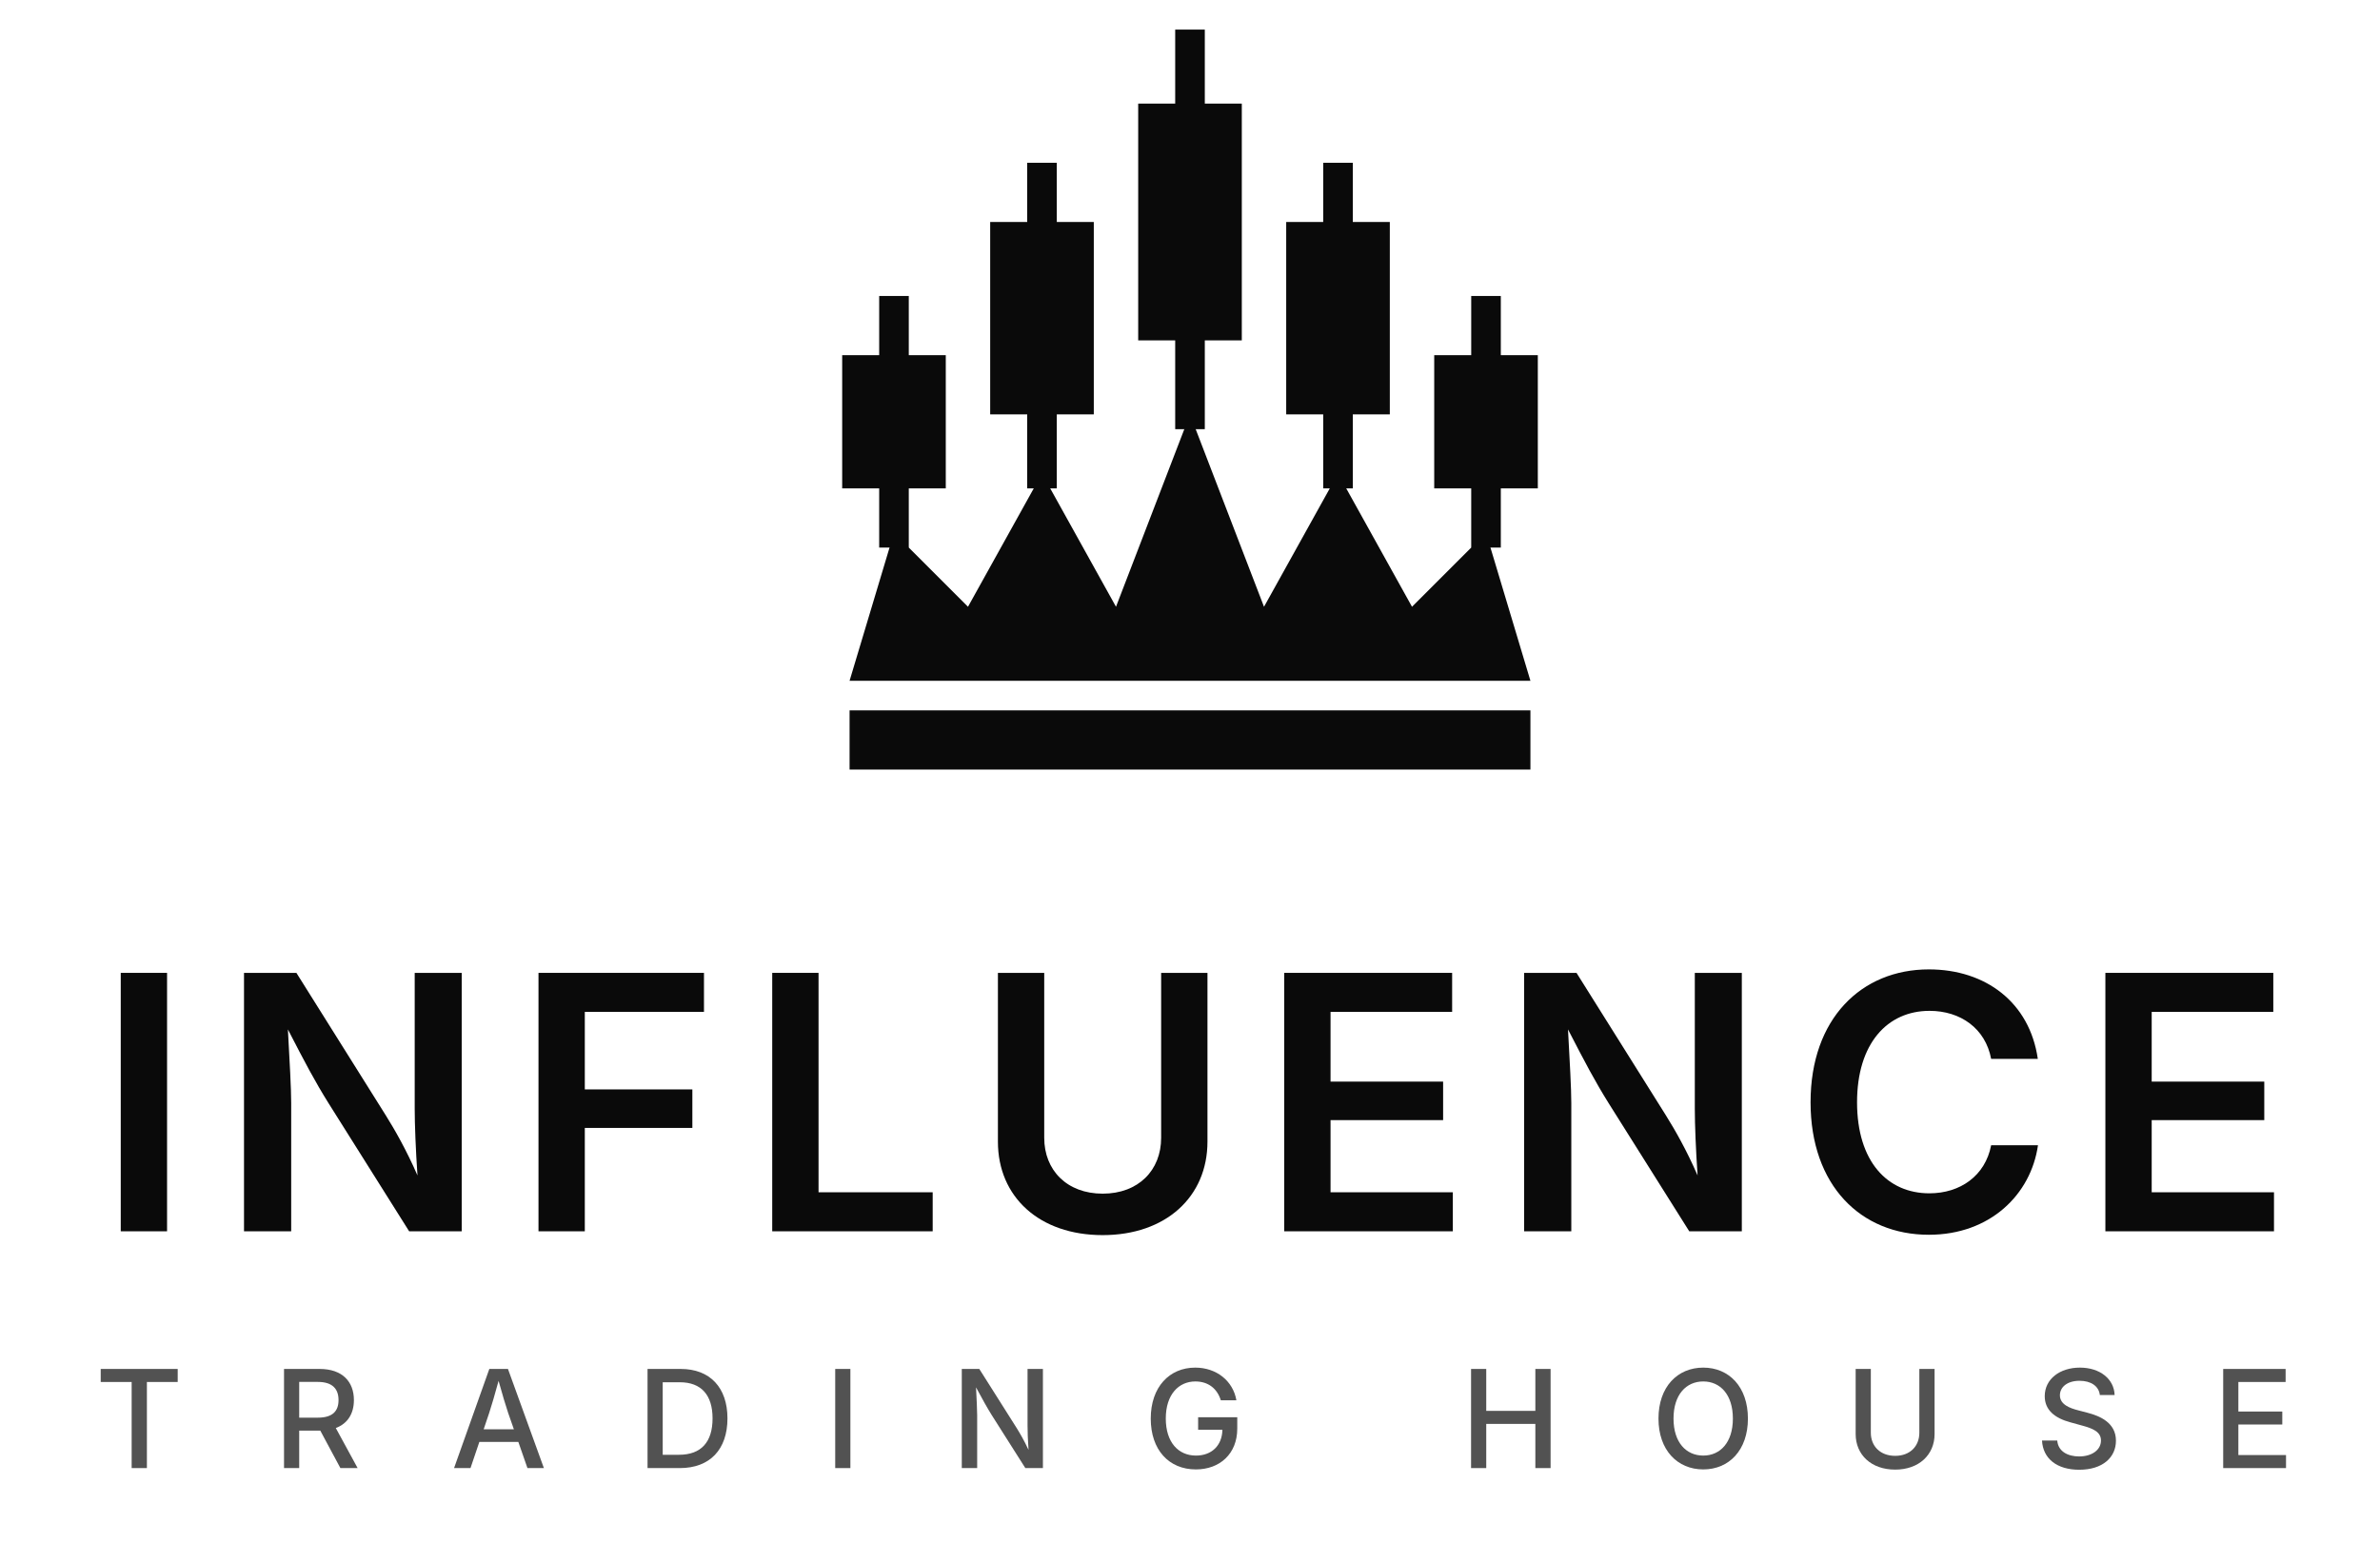
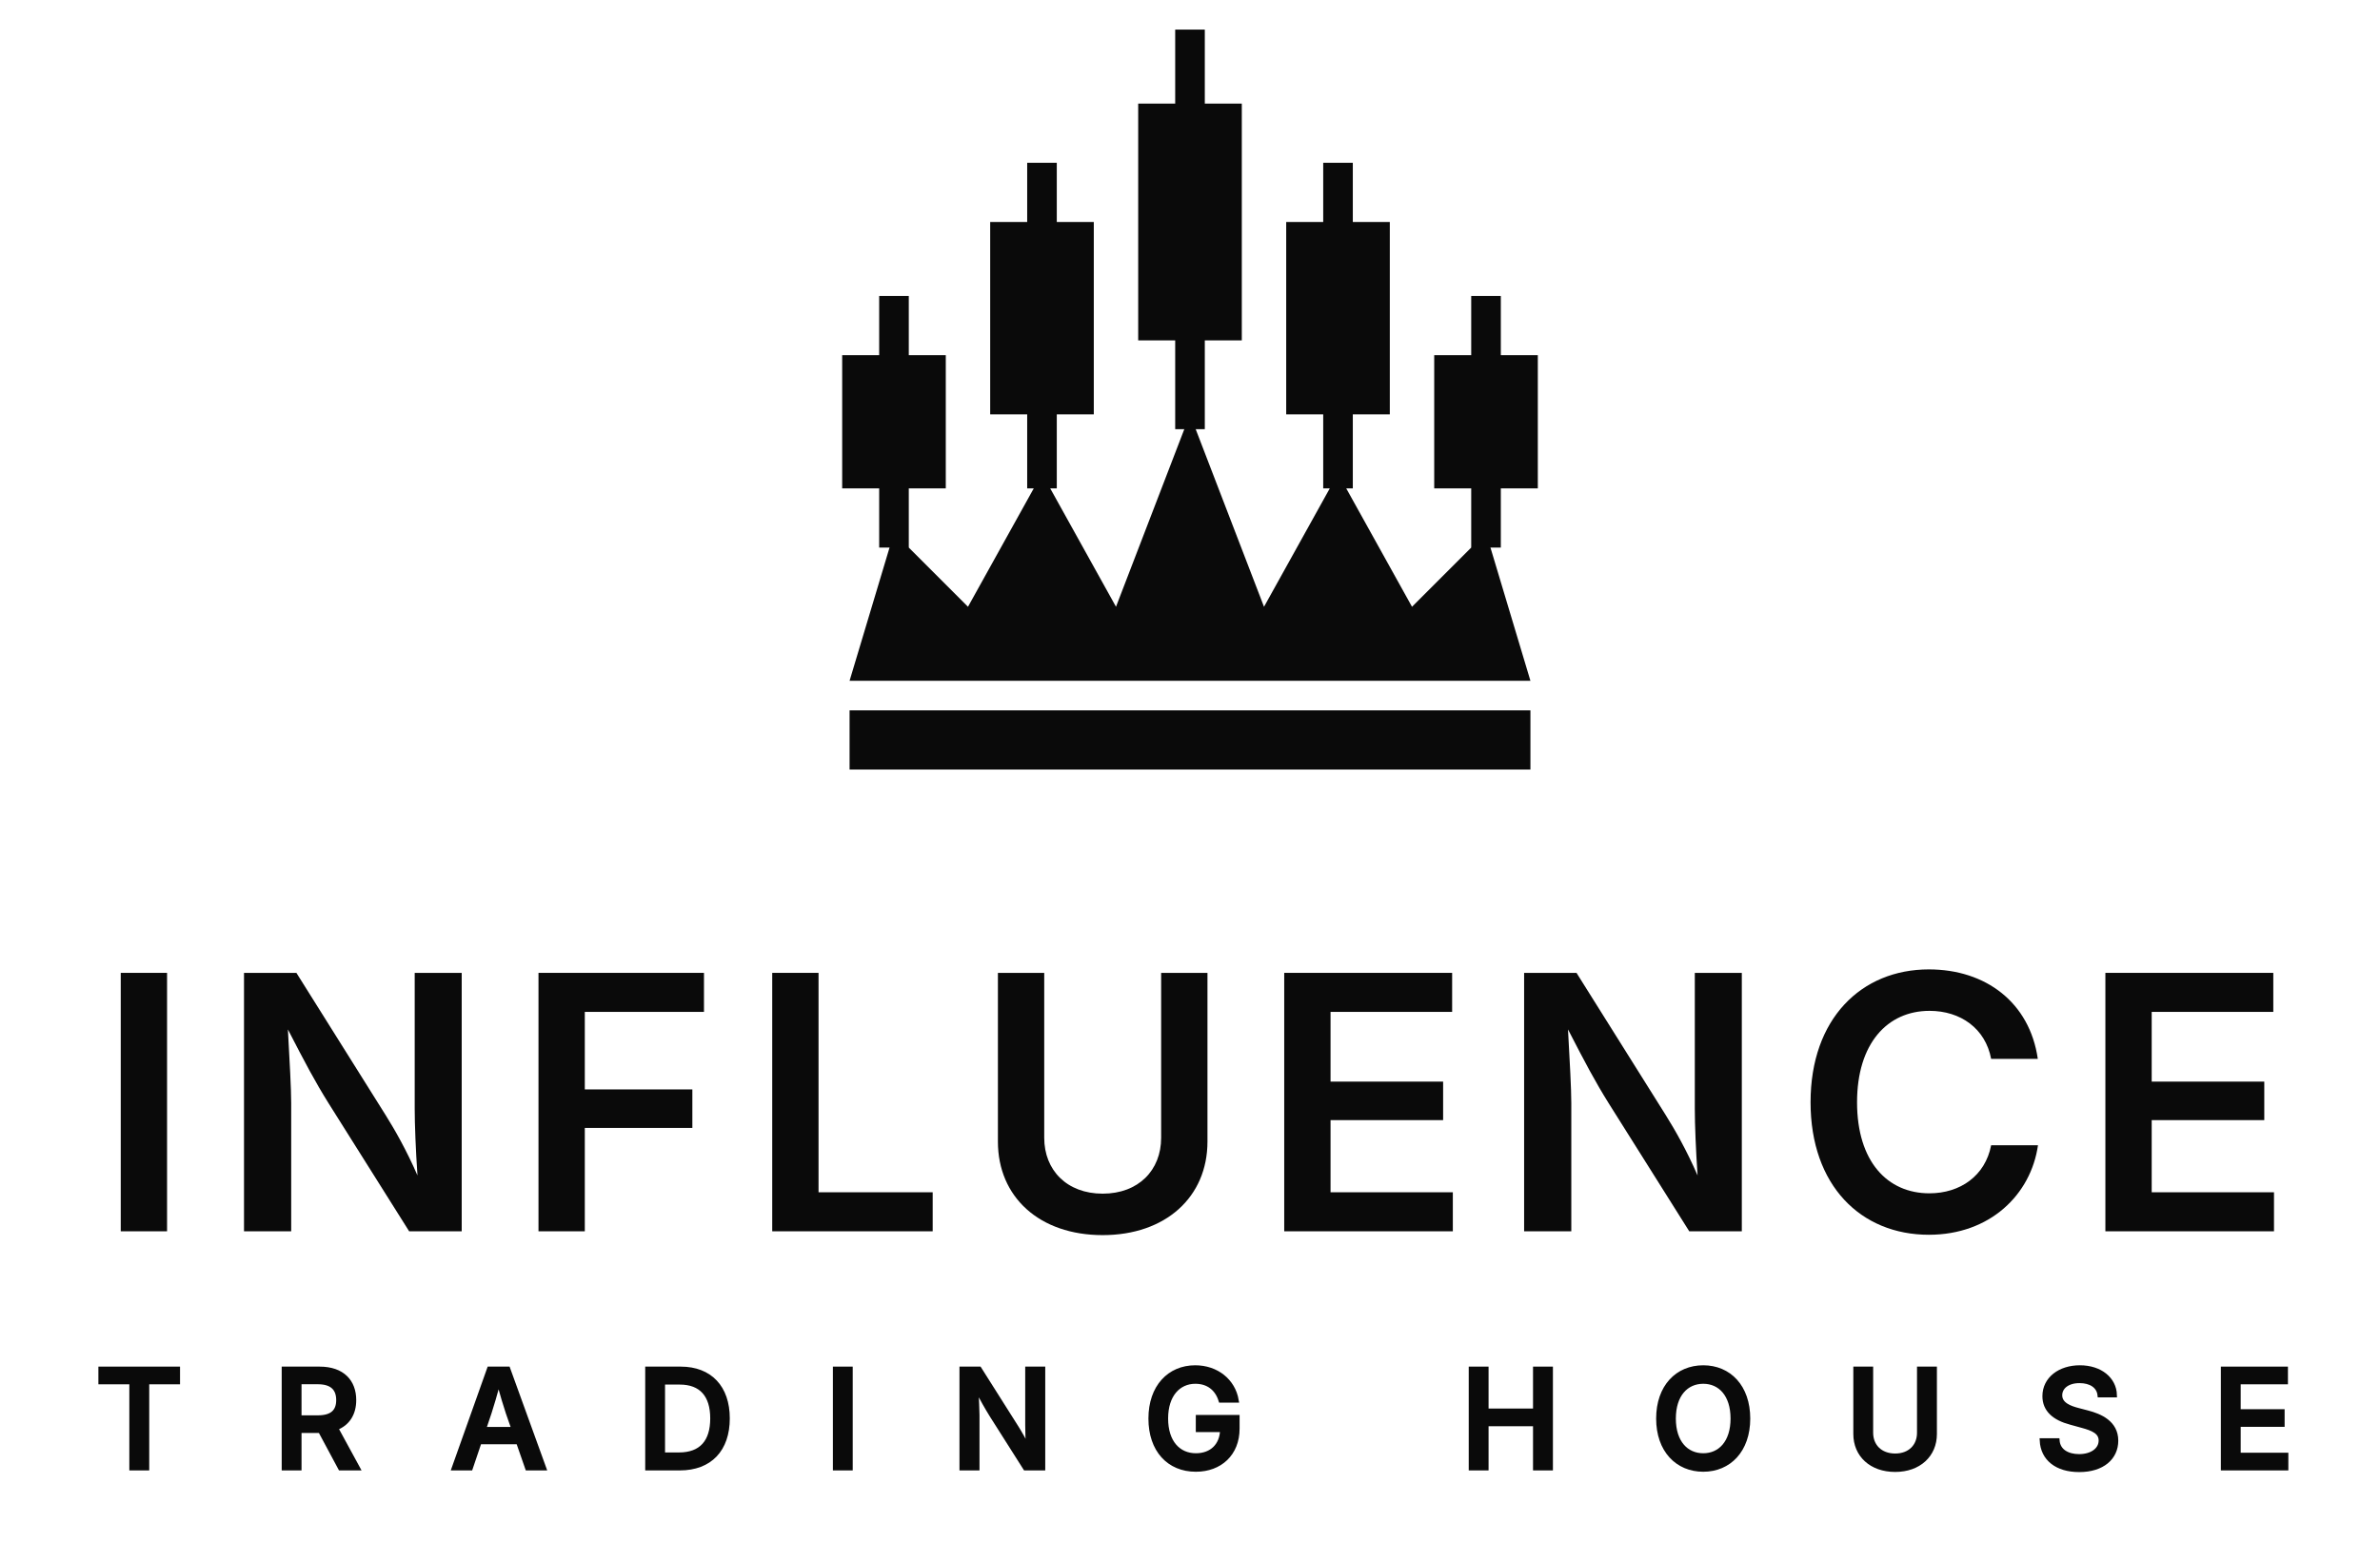
<svg xmlns="http://www.w3.org/2000/svg" viewBox="0 0 201 132" width="201" height="132">
  <g transform="translate(60.5 0) scale(1.25)">
    <rect x="11.0" y="20" width="2.0" height="17" fill="#0A0A0A" />
    <rect x="8.5" y="24" width="7.0" height="9" fill="#0A0A0A" />
    <rect x="21.0" y="11" width="2.0" height="22" fill="#0A0A0A" />
    <rect x="18.5" y="15" width="7.0" height="13" fill="#0A0A0A" />
    <rect x="31.0" y="2" width="2.0" height="27" fill="#0A0A0A" />
    <rect x="28.5" y="7" width="7.0" height="16" fill="#0A0A0A" />
    <rect x="41.0" y="11" width="2.0" height="22" fill="#0A0A0A" />
    <rect x="38.5" y="15" width="7.0" height="13" fill="#0A0A0A" />
    <rect x="51.0" y="20" width="2.0" height="17" fill="#0A0A0A" />
    <rect x="48.5" y="24" width="7.0" height="9" fill="#0A0A0A" />
    <path d="M9 46 L12 36 L17 41 L22 32 L27 41 L32 28 L37 41 L42 32 L47 41 L52 36 L55 46 Z" fill="#0A0A0A" />
    <rect x="9" y="48" width="46" height="4" fill="#0A0A0A" />
  </g>
  <path transform="translate(8.00 104.00) scale(0.01465 -0.01465)" d="M417 1490H150V0H417Z" fill="#0A0A0A" />
  <path transform="translate(18.41 104.00) scale(0.01465 -0.01465)" d="M150 0H422V740C422 823 413 980 403 1164C503 970 559 864 637 739L1102 0H1405V1490H1134V708C1134 617 1140 466 1150 322C1085 471 1020 584 967 669L452 1490H150Z" fill="#0A0A0A" />
  <path transform="translate(43.28 104.00) scale(0.01465 -0.01465)" d="M150 0H417V596H1037V818H417V1265H1104V1490H150Z" fill="#0A0A0A" />
  <path transform="translate(63.02 104.00) scale(0.01465 -0.01465)" d="M150 0H1075V225H417V1490H150Z" fill="#0A0A0A" />
  <path transform="translate(82.08 104.00) scale(0.01465 -0.01465)" d="M754 -22C1117 -22 1358 198 1358 517V1490H1091V539C1091 352 960 217 754 217C548 217 417 352 417 539V1490H150V517C150 198 389 -22 754 -22Z" fill="#0A0A0A" />
  <path transform="translate(106.26 104.00) scale(0.01465 -0.01465)" d="M150 0H1122V225H417V641H1066V863H417V1265H1118V1490H150Z" fill="#0A0A0A" />
  <path transform="translate(126.52 104.00) scale(0.01465 -0.01465)" d="M150 0H422V740C422 823 413 980 403 1164C503 970 559 864 637 739L1102 0H1405V1490H1134V708C1134 617 1140 466 1150 322C1085 471 1020 584 967 669L452 1490H150Z" fill="#0A0A0A" />
  <path transform="translate(151.40 104.00) scale(0.01465 -0.01465)" d="M785 -20C1137 -20 1373 211 1414 496H1144C1110 320 966 219 788 219C546 219 371 402 371 744C371 1082 545 1271 789 1271C967 1271 1111 1170 1144 994H1413C1366 1320 1112 1510 785 1510C396 1510 103 1226 103 744C103 264 393 -20 785 -20Z" fill="#0A0A0A" />
  <path transform="translate(175.61 104.00) scale(0.01465 -0.01465)" d="M150 0H1122V225H417V641H1066V863H417V1265H1118V1490H150Z" fill="#0A0A0A" />
-   <path transform="translate(8.00 124.00) scale(0.00562 -0.00562)" d="M90 1294H555V0H784V1294H1247V1490H90Z" fill="#525252" />
-   <path transform="translate(23.06 124.00) scale(0.00562 -0.00562)" d="M165 0H393V563H697C701 563 706 563 710 563L1012 0H1271L943 602C1124 670 1215 822 1215 1022C1215 1297 1044 1490 699 1490H165ZM393 758V1295H673C893 1295 984 1190 984 1022C984 855 893 758 675 758Z" fill="#525252" />
-   <path transform="translate(38.06 124.00) scale(0.00562 -0.00562)" d="M51 0H298L431 393H1017L1154 0H1401L861 1490H581ZM496 583 579 829C616 943 662 1098 720 1311C779 1100 824 948 864 829L950 583Z" fill="#525252" />
-   <path transform="translate(53.76 124.00) scale(0.00562 -0.00562)" d="M650 0C1103 0 1366 281 1366 747C1366 1210 1103 1490 664 1490H165V0ZM393 200V1290H649C974 1290 1142 1097 1142 747C1142 394 974 200 637 200Z" fill="#525252" />
-   <path transform="translate(69.61 124.00) scale(0.00562 -0.00562)" d="M393 1490H165V0H393Z" fill="#525252" />
-   <path transform="translate(80.30 124.00) scale(0.00562 -0.00562)" d="M165 0H396V795C396 872 388 1026 379 1213C487 1013 544 910 617 793L1120 0H1384V1490H1153V642C1153 556 1157 417 1168 273C1102 416 1035 529 989 603L428 1490H165Z" fill="#525252" />
-   <path transform="translate(96.55 124.00) scale(0.00562 -0.00562)" d="M791 -20C1152 -20 1413 216 1413 593V764H825V576H1190C1185 338 1028 188 792 188C529 188 339 386 339 745C339 1105 532 1302 783 1302C979 1302 1112 1193 1166 1019H1400C1350 1309 1102 1510 781 1510C395 1510 113 1220 113 744C113 273 386 -20 791 -20Z" fill="#525252" />
-   <path transform="translate(123.31 124.00) scale(0.00562 -0.00562)" d="M165 0H393V664H1131V0H1360V1490H1131V860H393V1490H165Z" fill="#525252" />
-   <path transform="translate(139.43 124.00) scale(0.00562 -0.00562)" d="M786 -20C1172 -20 1457 268 1457 744C1457 1222 1172 1510 786 1510C399 1510 113 1222 113 744C113 268 399 -20 786 -20ZM786 188C530 188 339 384 339 744C339 1105 530 1302 786 1302C1040 1302 1231 1106 1231 744C1231 384 1040 188 786 188Z" fill="#525252" />
-   <path transform="translate(155.79 124.00) scale(0.00562 -0.00562)" d="M759 -23C1115 -23 1351 199 1351 512V1490H1122V531C1122 330 983 184 759 184C534 184 393 330 393 531V1490H165V512C165 199 400 -23 759 -23Z" fill="#525252" />
-   <path transform="translate(171.86 124.00) scale(0.00562 -0.00562)" d="M665 -25C1015 -25 1217 159 1217 412C1217 681 978 783 788 832L643 870C529 900 375 953 375 1094C375 1220 489 1312 670 1312C839 1312 960 1234 975 1098H1197C1190 1335 981 1510 675 1510C375 1510 147 1339 147 1081C147 877 291 752 535 687L709 639C869 596 992 545 992 415C992 271 853 175 664 175C492 175 348 251 335 414H106C120 142 330 -25 665 -25Z" fill="#525252" />
-   <path transform="translate(186.83 124.00) scale(0.00562 -0.00562)" d="M165 0H1109V196H393V655H1053V850H393V1294H1103V1490H165Z" fill="#525252" />
+   <path transform="translate(8.00 124.00) scale(0.00562 -0.00562)" d="M90 1294H555V0H784V1294H1247V1490H90Z" fill="#0A0A0A" stroke="#0A0A0A" stroke-width="70" />
+   <path transform="translate(23.06 124.00) scale(0.00562 -0.00562)" d="M165 0H393V563H697C701 563 706 563 710 563L1012 0H1271L943 602C1124 670 1215 822 1215 1022C1215 1297 1044 1490 699 1490H165ZM393 758V1295H673C893 1295 984 1190 984 1022C984 855 893 758 675 758Z" fill="#0A0A0A" stroke="#0A0A0A" stroke-width="70" />
+   <path transform="translate(38.06 124.00) scale(0.00562 -0.00562)" d="M51 0H298L431 393H1017L1154 0H1401L861 1490H581ZM496 583 579 829C616 943 662 1098 720 1311C779 1100 824 948 864 829L950 583Z" fill="#0A0A0A" stroke="#0A0A0A" stroke-width="70" />
+   <path transform="translate(53.76 124.00) scale(0.00562 -0.00562)" d="M650 0C1103 0 1366 281 1366 747C1366 1210 1103 1490 664 1490H165V0ZM393 200V1290H649C974 1290 1142 1097 1142 747C1142 394 974 200 637 200Z" fill="#0A0A0A" stroke="#0A0A0A" stroke-width="70" />
+   <path transform="translate(69.61 124.00) scale(0.00562 -0.00562)" d="M393 1490H165V0H393Z" fill="#0A0A0A" stroke="#0A0A0A" stroke-width="70" />
+   <path transform="translate(80.30 124.00) scale(0.00562 -0.00562)" d="M165 0H396V795C396 872 388 1026 379 1213C487 1013 544 910 617 793L1120 0H1384V1490H1153V642C1153 556 1157 417 1168 273C1102 416 1035 529 989 603L428 1490H165Z" fill="#0A0A0A" stroke="#0A0A0A" stroke-width="70" />
+   <path transform="translate(96.55 124.00) scale(0.00562 -0.00562)" d="M791 -20C1152 -20 1413 216 1413 593V764H825V576H1190C1185 338 1028 188 792 188C529 188 339 386 339 745C339 1105 532 1302 783 1302C979 1302 1112 1193 1166 1019H1400C1350 1309 1102 1510 781 1510C395 1510 113 1220 113 744C113 273 386 -20 791 -20Z" fill="#0A0A0A" stroke="#0A0A0A" stroke-width="70" />
+   <path transform="translate(123.31 124.00) scale(0.00562 -0.00562)" d="M165 0H393V664H1131V0H1360V1490H1131V860H393V1490H165Z" fill="#0A0A0A" stroke="#0A0A0A" stroke-width="70" />
+   <path transform="translate(139.43 124.00) scale(0.00562 -0.00562)" d="M786 -20C1172 -20 1457 268 1457 744C1457 1222 1172 1510 786 1510C399 1510 113 1222 113 744C113 268 399 -20 786 -20ZM786 188C530 188 339 384 339 744C339 1105 530 1302 786 1302C1040 1302 1231 1106 1231 744C1231 384 1040 188 786 188Z" fill="#0A0A0A" stroke="#0A0A0A" stroke-width="70" />
+   <path transform="translate(155.79 124.00) scale(0.00562 -0.00562)" d="M759 -23C1115 -23 1351 199 1351 512V1490H1122V531C1122 330 983 184 759 184C534 184 393 330 393 531V1490H165V512C165 199 400 -23 759 -23Z" fill="#0A0A0A" stroke="#0A0A0A" stroke-width="70" />
+   <path transform="translate(171.86 124.00) scale(0.00562 -0.00562)" d="M665 -25C1015 -25 1217 159 1217 412C1217 681 978 783 788 832L643 870C529 900 375 953 375 1094C375 1220 489 1312 670 1312C839 1312 960 1234 975 1098H1197C1190 1335 981 1510 675 1510C375 1510 147 1339 147 1081C147 877 291 752 535 687L709 639C869 596 992 545 992 415C992 271 853 175 664 175C492 175 348 251 335 414H106C120 142 330 -25 665 -25Z" fill="#0A0A0A" stroke="#0A0A0A" stroke-width="70" />
+   <path transform="translate(186.83 124.00) scale(0.00562 -0.00562)" d="M165 0H1109V196H393V655H1053V850H393V1294H1103V1490H165Z" fill="#0A0A0A" stroke="#0A0A0A" stroke-width="70" />
</svg>
